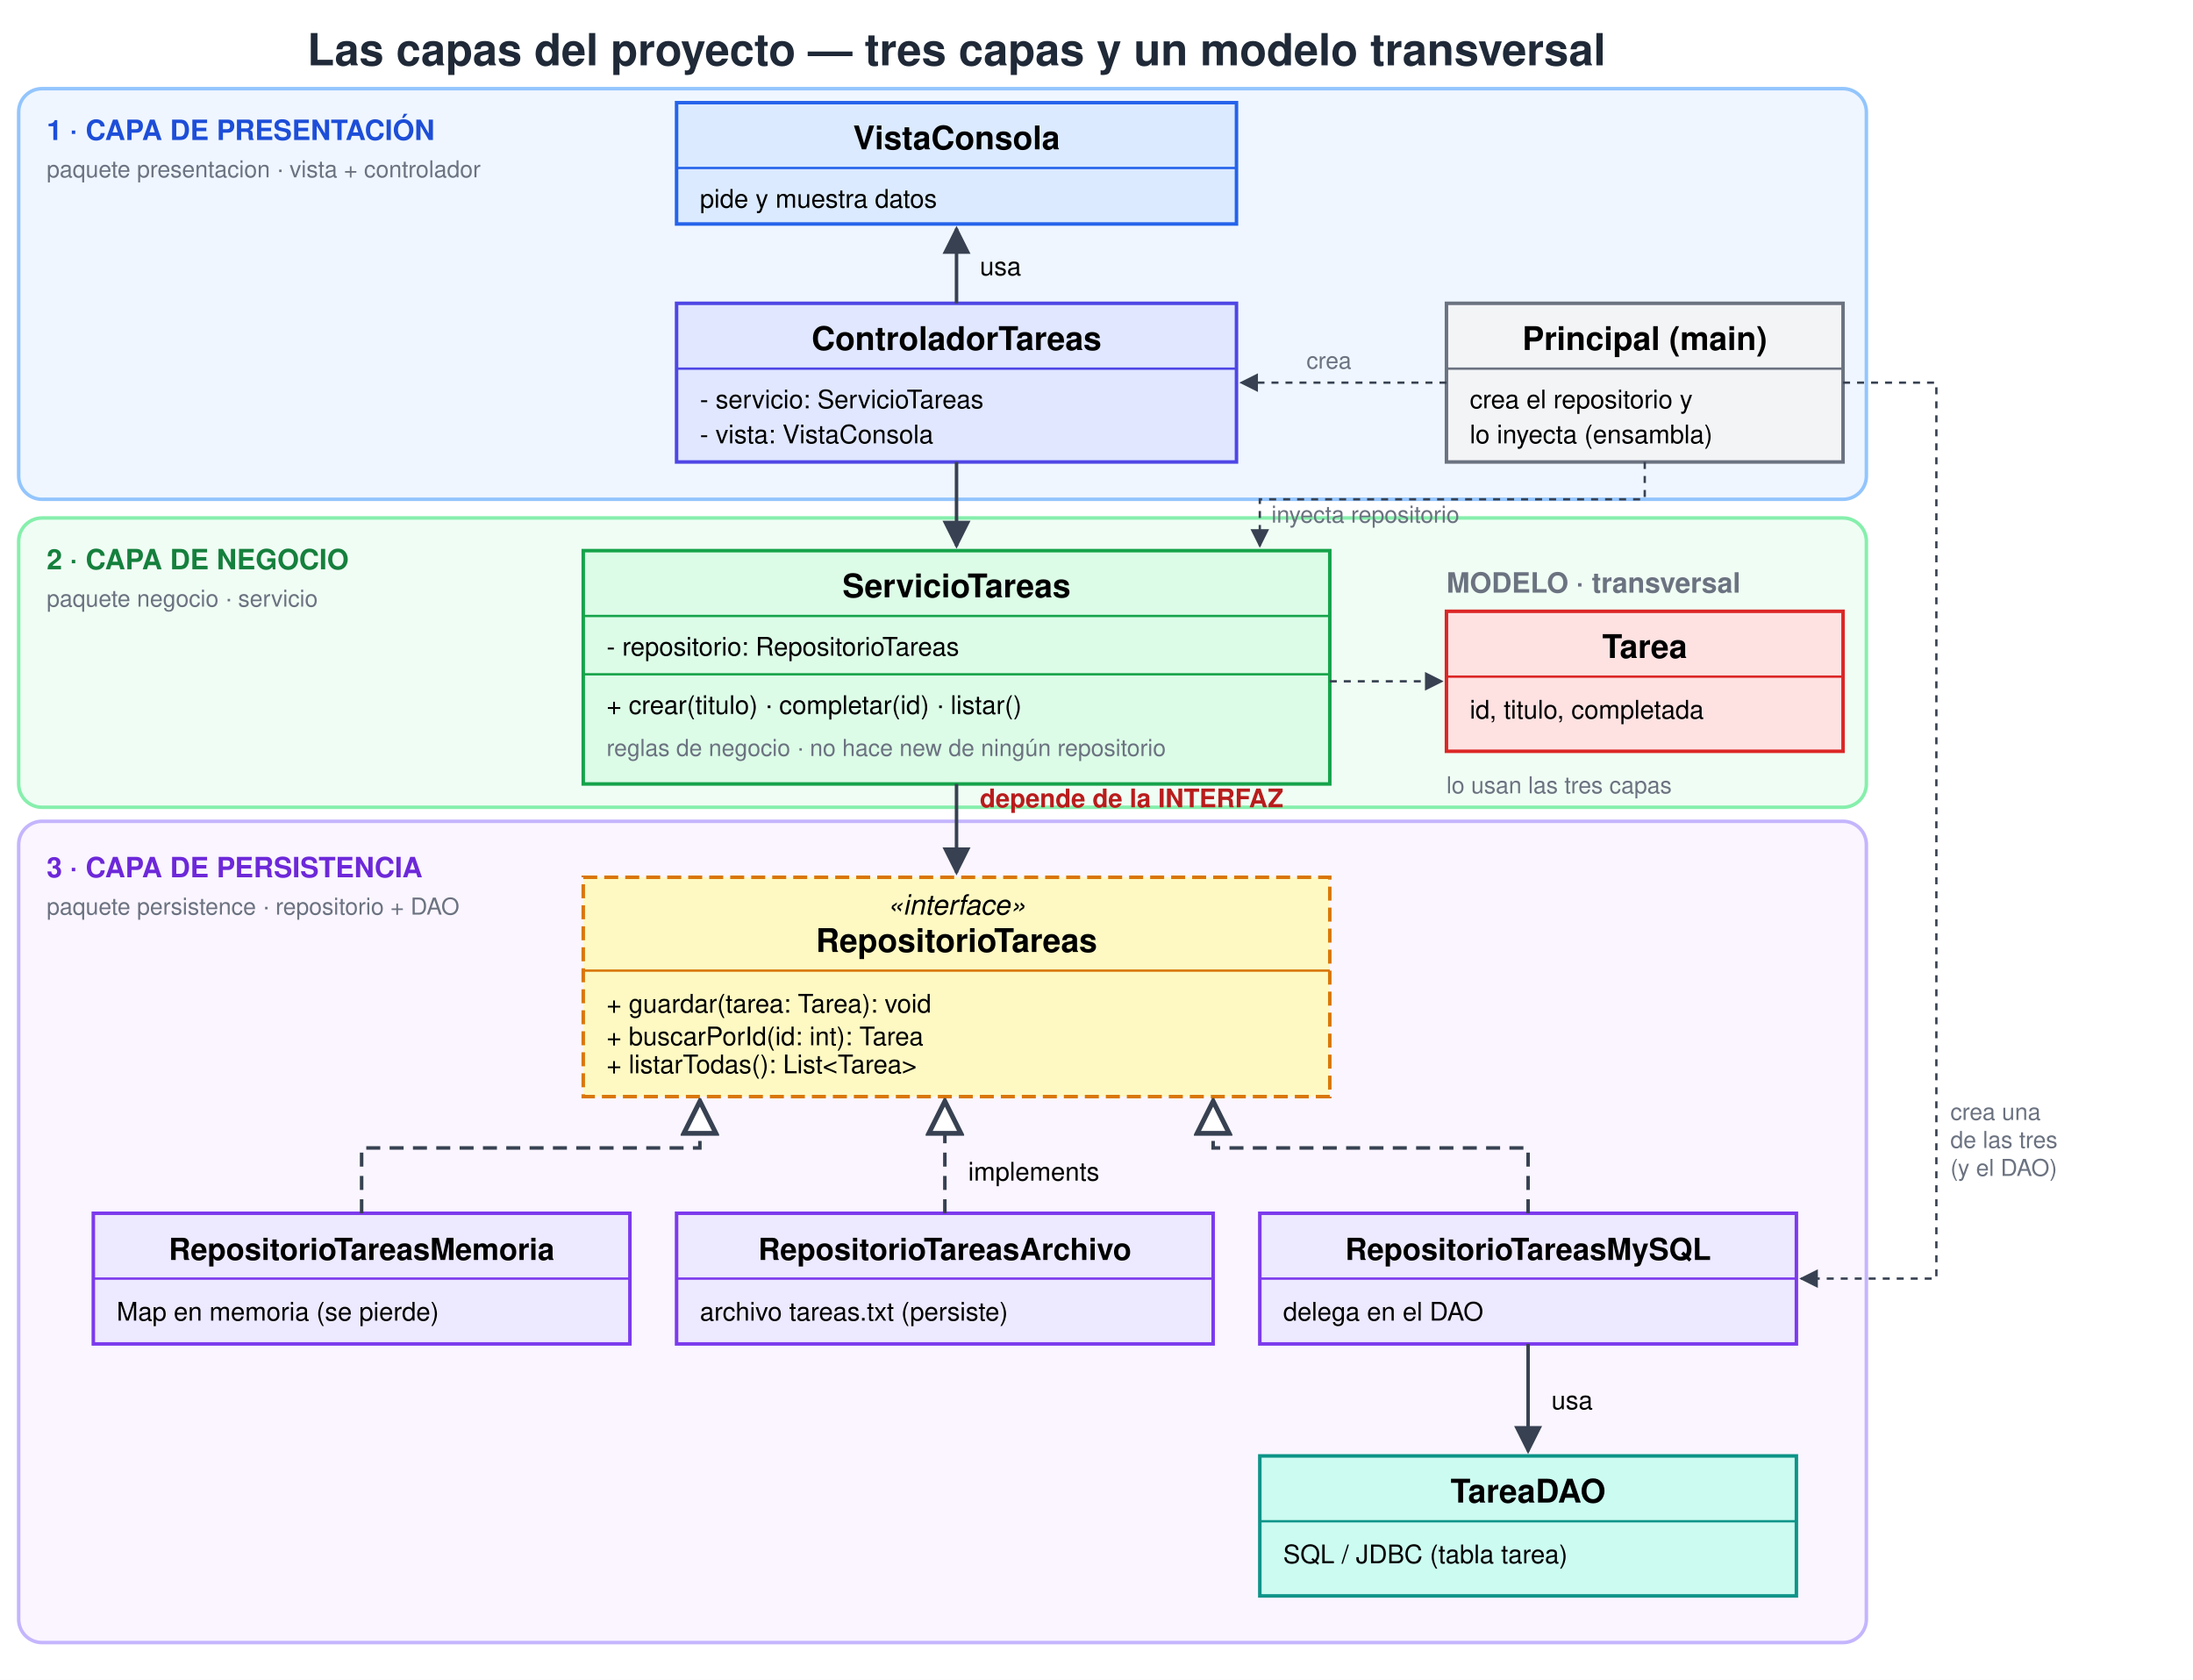
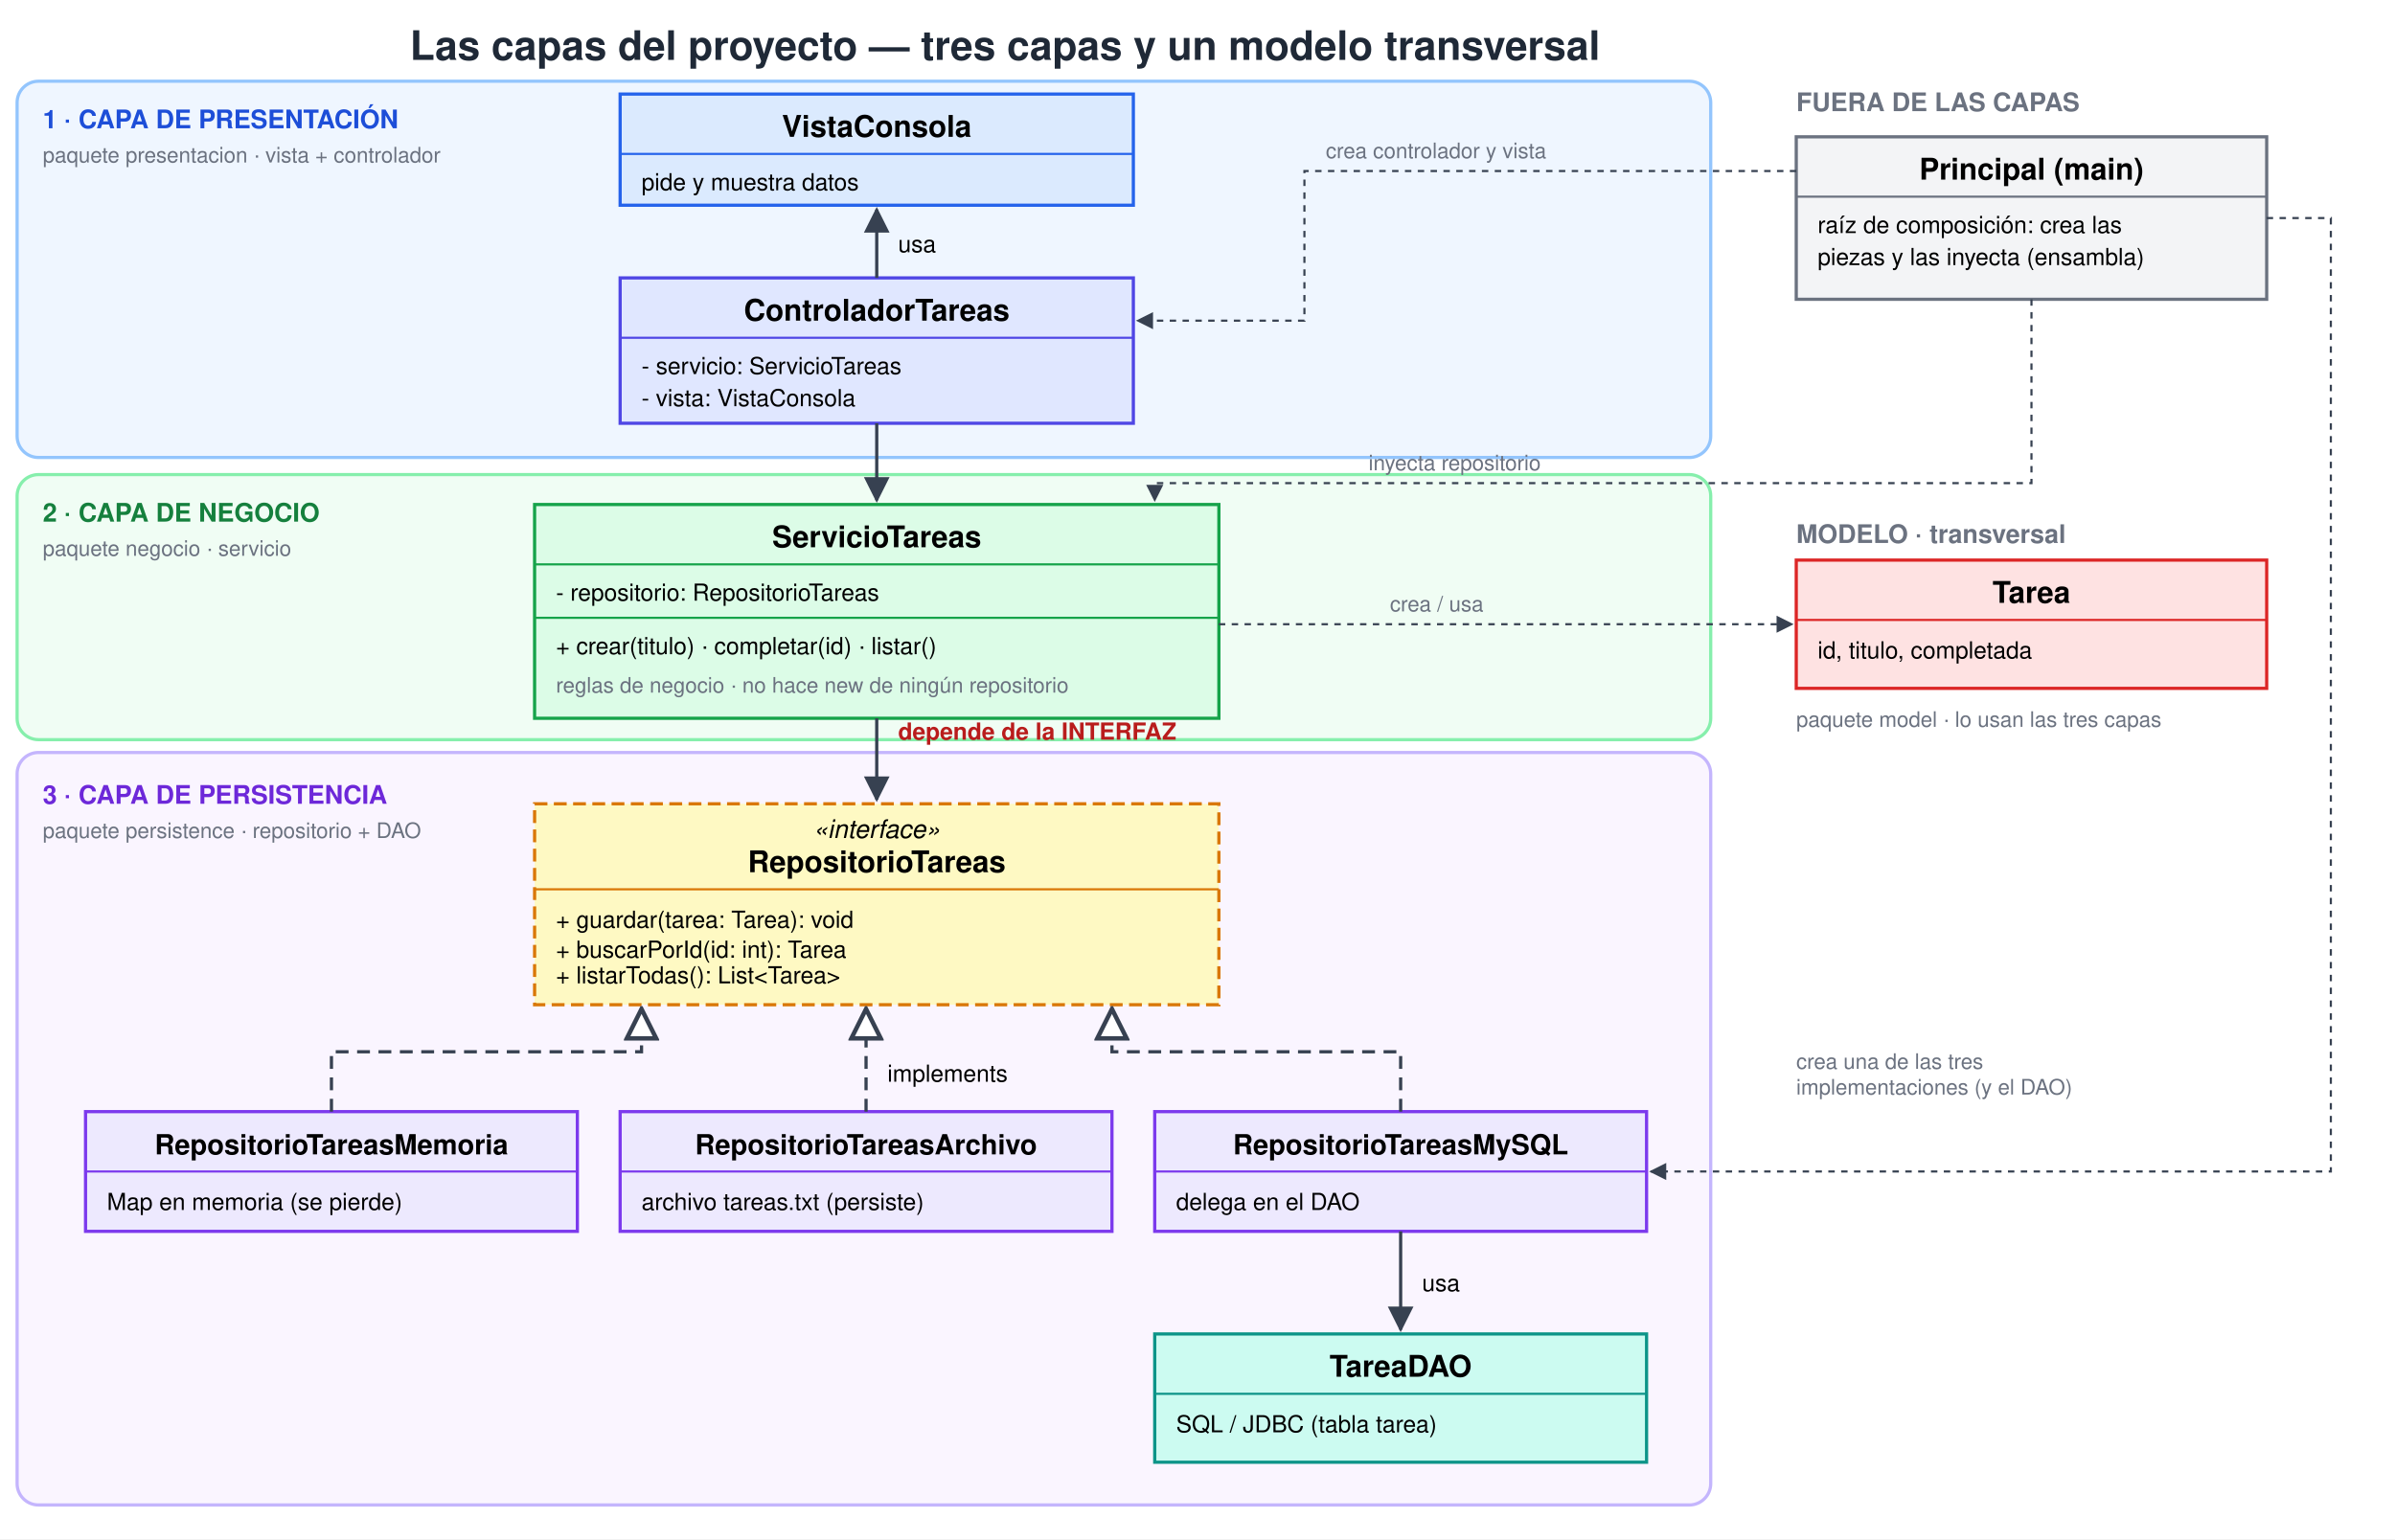
- <svg xmlns="http://www.w3.org/2000/svg" viewBox="0 0 940 720" font-family="Helvetica, Arial, sans-serif">
+ <svg xmlns="http://www.w3.org/2000/svg" viewBox="0 0 1120 720" font-family="Helvetica, Arial, sans-serif">
  <defs>
    <marker id="a" viewBox="0 0 10 10" refX="9" refY="5" markerWidth="8" markerHeight="8" orient="auto">
      <path d="M0,0 L10,5 L0,10 z" fill="#374151" />
    </marker>
    <marker id="t" viewBox="0 0 12 12" refX="11" refY="6" markerWidth="11" markerHeight="11" orient="auto">
      <path d="M1,1 L11,6 L1,11 z" fill="#fff" stroke="#374151" stroke-width="1.5" />
    </marker>
  </defs>
-   <rect width="940" height="720" fill="#fff" />
+   <rect width="1120" height="720" fill="#fff" />
+   <text x="470" y="28" text-anchor="middle" font-size="19" font-weight="bold" fill="#1f2937">Las capas del proyecto — tres capas y un modelo transversal</text>
  <rect x="8" y="38" width="792" height="176" rx="10" fill="#eff6ff" stroke="#93c5fd" stroke-width="1.5" />
  <text x="20" y="60" font-size="12" font-weight="bold" fill="#1d4ed8">1 · CAPA DE PRESENTACIÓN</text>
  <text x="20" y="76" font-size="10" fill="#6b7280">paquete presentacion · vista + controlador</text>
  <rect x="8" y="222" width="792" height="124" rx="10" fill="#f0fdf4" stroke="#86efac" stroke-width="1.5" />
  <text x="20" y="244" font-size="12" font-weight="bold" fill="#15803d">2 · CAPA DE NEGOCIO</text>
  <text x="20" y="260" font-size="10" fill="#6b7280">paquete negocio · servicio</text>
-   <text x="410" y="28" text-anchor="middle" font-size="19" font-weight="bold" fill="#1f2937">Las capas del proyecto — tres capas y un modelo transversal</text>
  <rect x="8" y="352" width="792" height="352" rx="10" fill="#faf5ff" stroke="#c4b5fd" stroke-width="1.5" />
  <text x="20" y="376" font-size="12" font-weight="bold" fill="#6d28d9">3 · CAPA DE PERSISTENCIA</text>
  <text x="20" y="392" font-size="10" fill="#6b7280">paquete persistence · repositorio + DAO</text>
+   <text x="840" y="52" font-size="12" font-weight="bold" fill="#6b7280">FUERA DE LAS CAPAS</text>
  <rect x="290" y="44" width="240" height="52" fill="#dbeafe" stroke="#2563eb" stroke-width="1.5" />
  <text x="410" y="64" text-anchor="middle" font-size="14" font-weight="bold">VistaConsola</text>
  <line x1="290" y1="72" x2="530" y2="72" stroke="#2563eb" />
  <text x="300" y="89" font-size="11">pide y muestra datos</text>
  <rect x="290" y="130" width="240" height="68" fill="#e0e7ff" stroke="#4f46e5" stroke-width="1.5" />
  <text x="410" y="150" text-anchor="middle" font-size="14" font-weight="bold">ControladorTareas</text>
  <line x1="290" y1="158" x2="530" y2="158" stroke="#4f46e5" />
  <text x="300" y="175" font-size="11">- servicio: ServicioTareas</text>
  <text x="300" y="190" font-size="11">- vista: VistaConsola</text>
  <rect x="250" y="236" width="320" height="100" fill="#dcfce7" stroke="#16a34a" stroke-width="1.5" />
  <text x="410" y="256" text-anchor="middle" font-size="14" font-weight="bold">ServicioTareas</text>
  <line x1="250" y1="264" x2="570" y2="264" stroke="#16a34a" />
  <text x="260" y="281" font-size="11">- repositorio: RepositorioTareas</text>
  <line x1="250" y1="289" x2="570" y2="289" stroke="#16a34a" />
  <text x="260" y="306" font-size="11">+ crear(titulo) · completar(id) · listar()</text>
  <text x="260" y="324" font-size="10" fill="#6b7280">reglas de negocio · no hace new de ningún repositorio</text>
  <rect x="250" y="376" width="320" height="94" fill="#fef9c3" stroke="#d97706" stroke-width="1.5" stroke-dasharray="6 3" />
  <text x="410" y="392" text-anchor="middle" font-size="12" font-style="italic">«interface»</text>
  <text x="410" y="408" text-anchor="middle" font-size="14" font-weight="bold">RepositorioTareas</text>
  <line x1="250" y1="416" x2="570" y2="416" stroke="#d97706" />
  <text x="260" y="434" font-size="11">+ guardar(tarea: Tarea): void</text>
  <text x="260" y="448" font-size="11">+ buscarPorId(id: int): Tarea</text>
  <text x="260" y="460" font-size="11">+ listarTodas(): List&lt;Tarea&gt;</text>
  <rect x="40" y="520" width="230" height="56" fill="#ede9fe" stroke="#7c3aed" stroke-width="1.5" />
  <text x="155" y="540" text-anchor="middle" font-size="13" font-weight="bold">RepositorioTareasMemoria</text>
  <line x1="40" y1="548" x2="270" y2="548" stroke="#7c3aed" />
  <text x="50" y="566" font-size="11">Map en memoria (se pierde)</text>
  <rect x="290" y="520" width="230" height="56" fill="#ede9fe" stroke="#7c3aed" stroke-width="1.5" />
  <text x="405" y="540" text-anchor="middle" font-size="13" font-weight="bold">RepositorioTareasArchivo</text>
  <line x1="290" y1="548" x2="520" y2="548" stroke="#7c3aed" />
  <text x="300" y="566" font-size="11">archivo tareas.txt (persiste)</text>
  <rect x="540" y="520" width="230" height="56" fill="#ede9fe" stroke="#7c3aed" stroke-width="1.5" />
  <text x="655" y="540" text-anchor="middle" font-size="13" font-weight="bold">RepositorioTareasMySQL</text>
  <line x1="540" y1="548" x2="770" y2="548" stroke="#7c3aed" />
  <text x="550" y="566" font-size="11">delega en el DAO</text>
  <rect x="540" y="624" width="230" height="60" fill="#ccfbf1" stroke="#0d9488" stroke-width="1.5" />
  <text x="655" y="644" text-anchor="middle" font-size="14" font-weight="bold">TareaDAO</text>
  <line x1="540" y1="652" x2="770" y2="652" stroke="#0d9488" />
  <text x="550" y="670" font-size="11">SQL / JDBC (tabla tarea)</text>
-   <text x="620" y="254" font-size="12" font-weight="bold" fill="#6b7280">MODELO · transversal</text>
-   <text x="620" y="340" font-size="10" fill="#6b7280">lo usan las tres capas</text>
-   <rect x="620" y="262" width="170" height="60" fill="#fee2e2" stroke="#dc2626" stroke-width="1.5" />
-   <text x="705" y="282" text-anchor="middle" font-size="14" font-weight="bold">Tarea</text>
-   <line x1="620" y1="290" x2="790" y2="290" stroke="#dc2626" />
-   <text x="630" y="308" font-size="11">id, titulo, completada</text>
-   <rect x="620" y="130" width="170" height="68" fill="#f3f4f6" stroke="#6b7280" stroke-width="1.5" />
-   <text x="705" y="150" text-anchor="middle" font-size="14" font-weight="bold">Principal (main)</text>
-   <line x1="620" y1="158" x2="790" y2="158" stroke="#6b7280" />
-   <text x="630" y="175" font-size="11">crea el repositorio y</text>
-   <text x="630" y="190" font-size="11">lo inyecta (ensambla)</text>
+   <rect x="840" y="64" width="220" height="76" fill="#f3f4f6" stroke="#6b7280" stroke-width="1.5" />
+   <text x="950" y="84" text-anchor="middle" font-size="14" font-weight="bold">Principal (main)</text>
+   <line x1="840" y1="92" x2="1060" y2="92" stroke="#6b7280" />
+   <text x="850" y="109" font-size="11">raíz de composición: crea las</text>
+   <text x="850" y="124" font-size="11">piezas y las inyecta (ensambla)</text>
+   <text x="840" y="254" font-size="12" font-weight="bold" fill="#6b7280">MODELO · transversal</text>
+   <rect x="840" y="262" width="220" height="60" fill="#fee2e2" stroke="#dc2626" stroke-width="1.5" />
+   <text x="950" y="282" text-anchor="middle" font-size="14" font-weight="bold">Tarea</text>
+   <line x1="840" y1="290" x2="1060" y2="290" stroke="#dc2626" />
+   <text x="850" y="308" font-size="11">id, titulo, completada</text>
+   <text x="840" y="340" font-size="10" fill="#6b7280">paquete model · lo usan las tres capas</text>
  <line x1="410" y1="130" x2="410" y2="98" stroke="#374151" stroke-width="1.5" marker-end="url(#a)" />
  <text x="420" y="118" font-size="11">usa</text>
  <line x1="410" y1="198" x2="410" y2="234" stroke="#374151" stroke-width="1.5" marker-end="url(#a)" />
  <line x1="410" y1="336" x2="410" y2="374" stroke="#374151" stroke-width="1.5" marker-end="url(#a)" />
  <text x="420" y="346" font-size="11" fill="#b91c1c" font-weight="bold">depende de la INTERFAZ</text>
  <path d="M155 520 L155 492 L300 492 L300 472" fill="none" stroke="#374151" stroke-width="1.5" stroke-dasharray="6 4" marker-end="url(#t)" />
  <line x1="405" y1="520" x2="405" y2="472" stroke="#374151" stroke-width="1.5" stroke-dasharray="6 4" marker-end="url(#t)" />
  <path d="M655 520 L655 492 L520 492 L520 472" fill="none" stroke="#374151" stroke-width="1.5" stroke-dasharray="6 4" marker-end="url(#t)" />
  <text x="415" y="506" font-size="11">implements</text>
  <line x1="655" y1="576" x2="655" y2="622" stroke="#374151" stroke-width="1.5" marker-end="url(#a)" />
  <text x="665" y="604" font-size="11">usa</text>
-   <path d="M705 198 L705 214 L540 214 L540 234" fill="none" stroke="#374151" stroke-dasharray="3 3" marker-end="url(#a)" />
-   <text x="545" y="224" font-size="10" fill="#6b7280">inyecta repositorio</text>
-   <line x1="570" y1="292" x2="618" y2="292" stroke="#374151" stroke-dasharray="3 3" marker-end="url(#a)" />
-   <line x1="620" y1="164" x2="532" y2="164" stroke="#374151" stroke-dasharray="3 3" marker-end="url(#a)" />
-   <text x="560" y="158" font-size="10" fill="#6b7280">crea</text>
-   <path d="M790 164 L830 164 L830 548 L772 548" fill="none" stroke="#374151" stroke-dasharray="3 3" marker-end="url(#a)" />
-   <text x="836" y="480" font-size="10" fill="#6b7280">crea una</text>
-   <text x="836" y="492" font-size="10" fill="#6b7280">de las tres</text>
-   <text x="836" y="504" font-size="10" fill="#6b7280">(y el DAO)</text>
+   <line x1="570" y1="292" x2="838" y2="292" stroke="#374151" stroke-dasharray="3 3" marker-end="url(#a)" />
+   <text x="650" y="286" font-size="10" fill="#6b7280">crea / usa</text>
+   <path d="M840 80 L610 80 L610 150 L532 150" fill="none" stroke="#374151" stroke-dasharray="3 3" marker-end="url(#a)" />
+   <text x="620" y="74" font-size="10" fill="#6b7280">crea controlador y vista</text>
+   <path d="M950 140 L950 226 L540 226 L540 234" fill="none" stroke="#374151" stroke-dasharray="3 3" marker-end="url(#a)" />
+   <text x="640" y="220" font-size="10" fill="#6b7280">inyecta repositorio</text>
+   <path d="M1060 102 L1090 102 L1090 548 L772 548" fill="none" stroke="#374151" stroke-dasharray="3 3" marker-end="url(#a)" />
+   <text x="840" y="500" font-size="10" fill="#6b7280">crea una de las tres</text>
+   <text x="840" y="512" font-size="10" fill="#6b7280">implementaciones (y el DAO)</text>
</svg>
